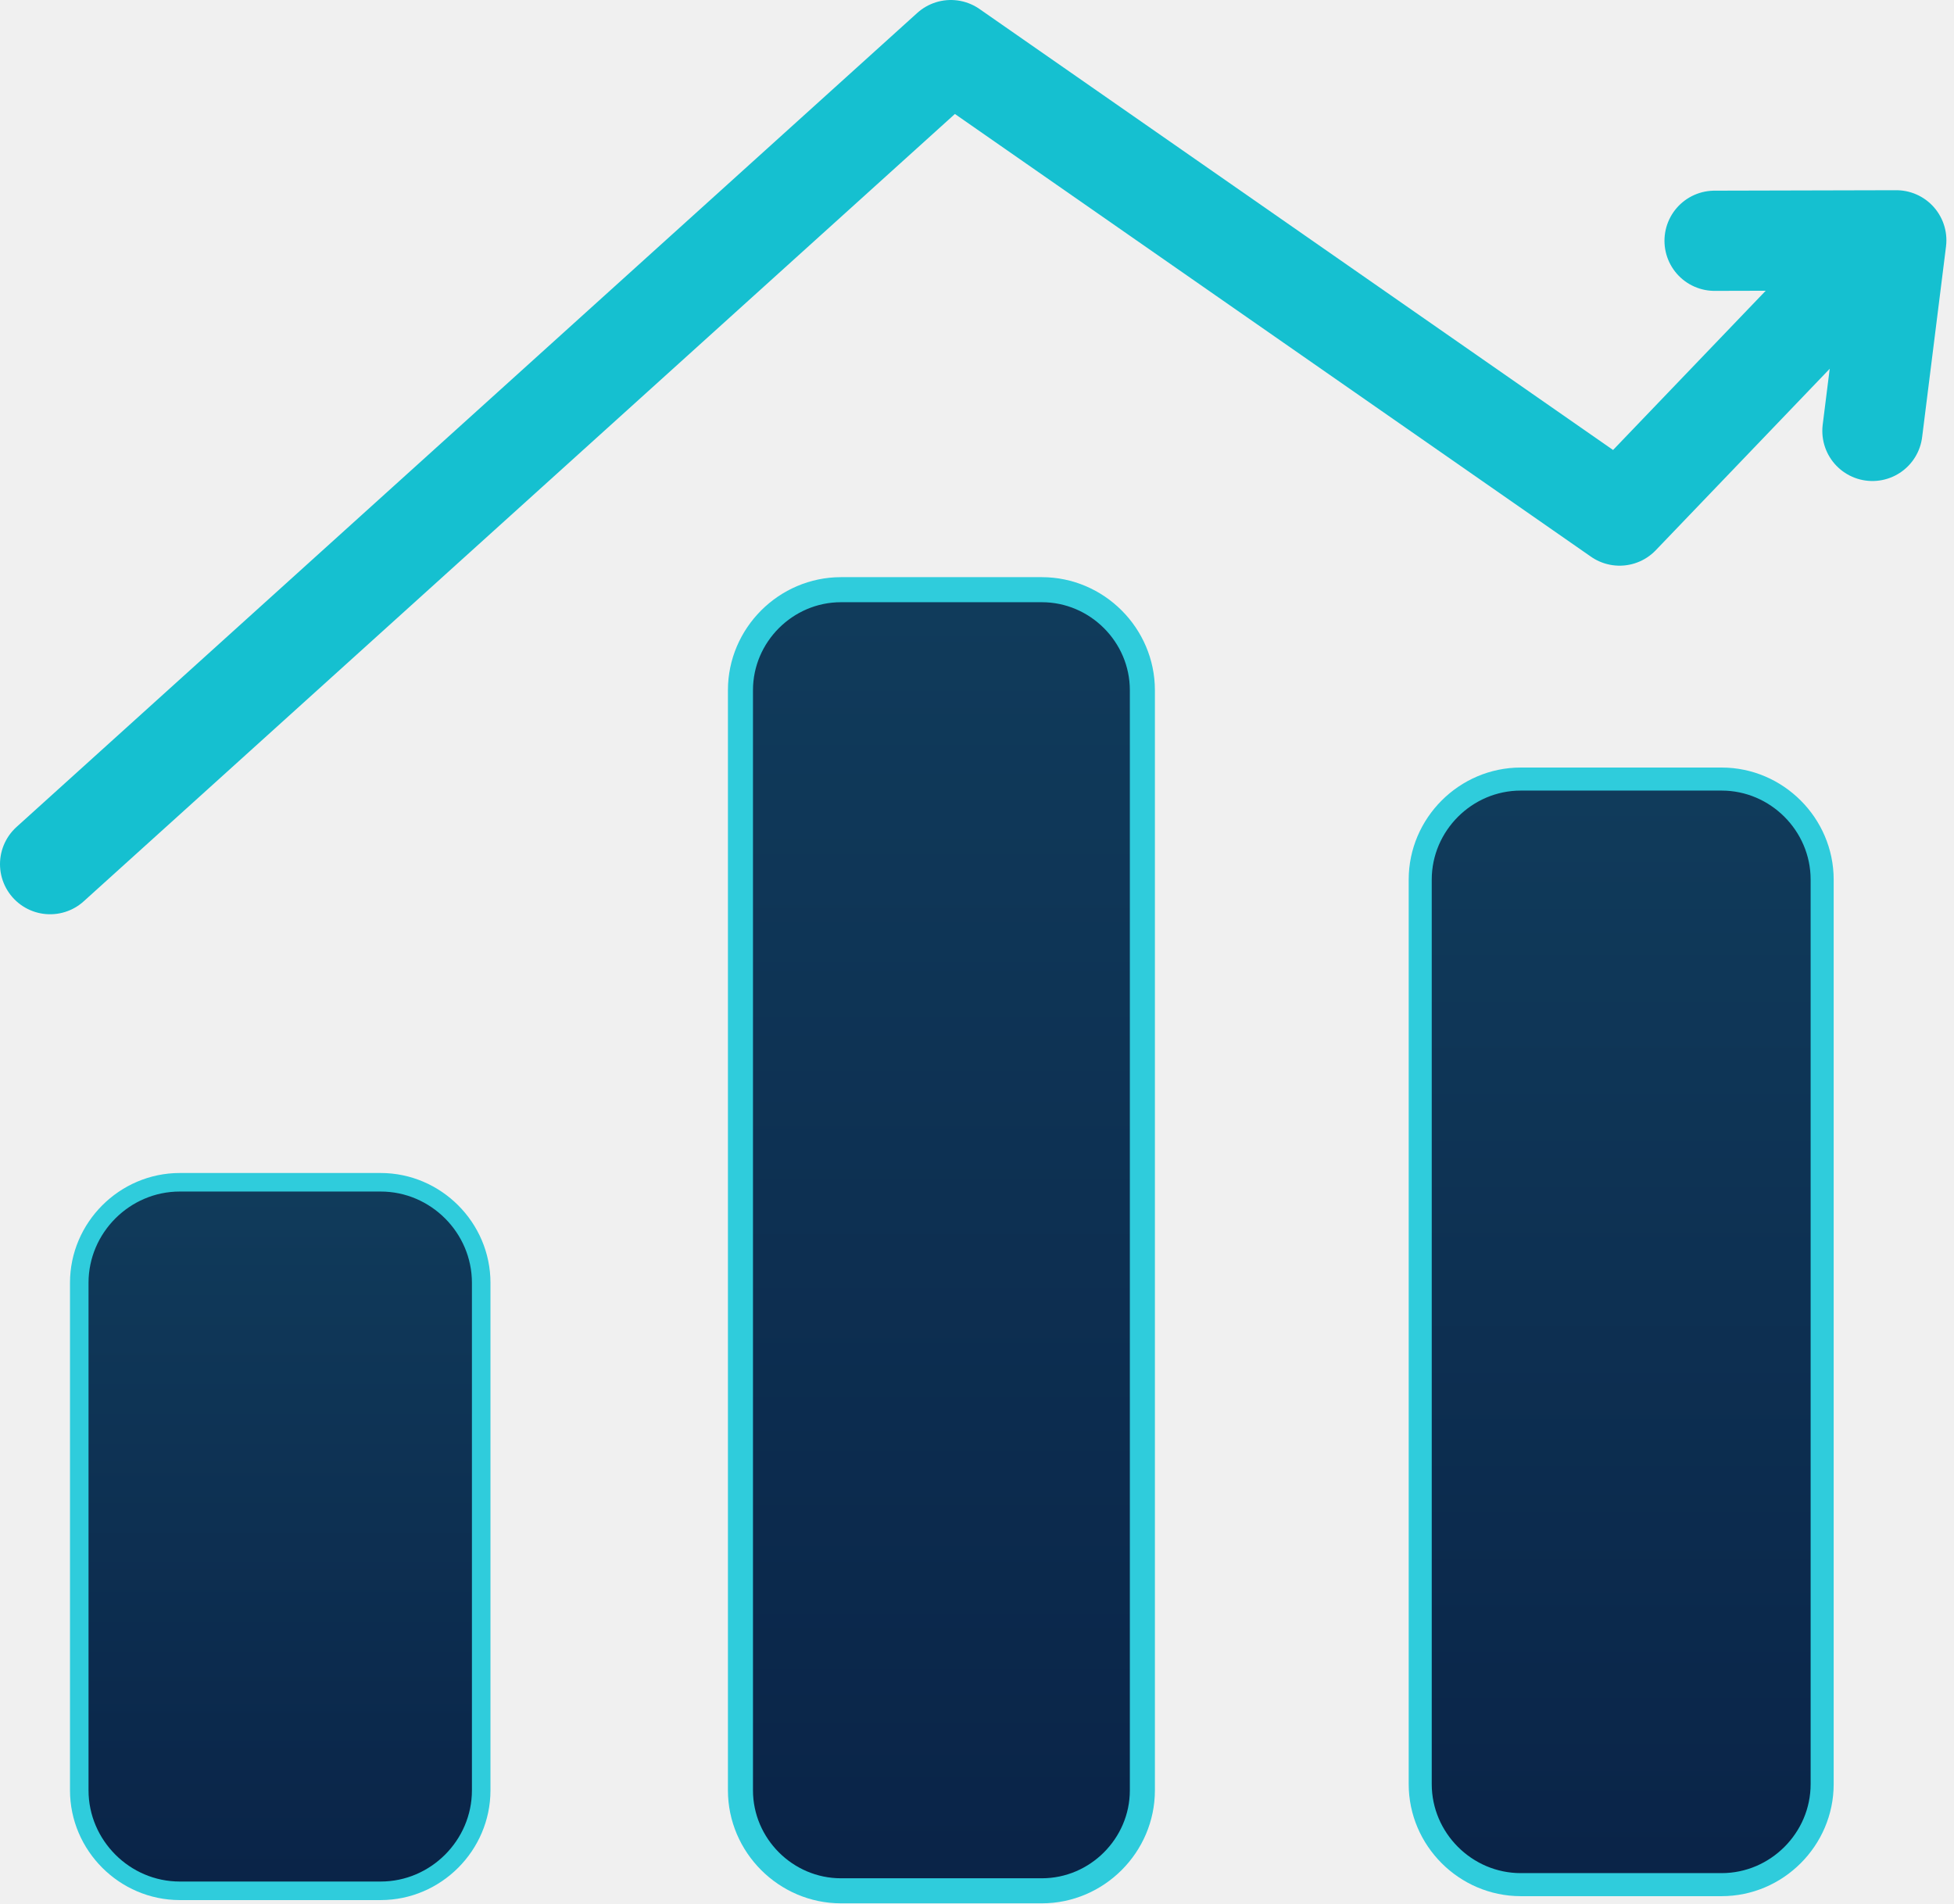
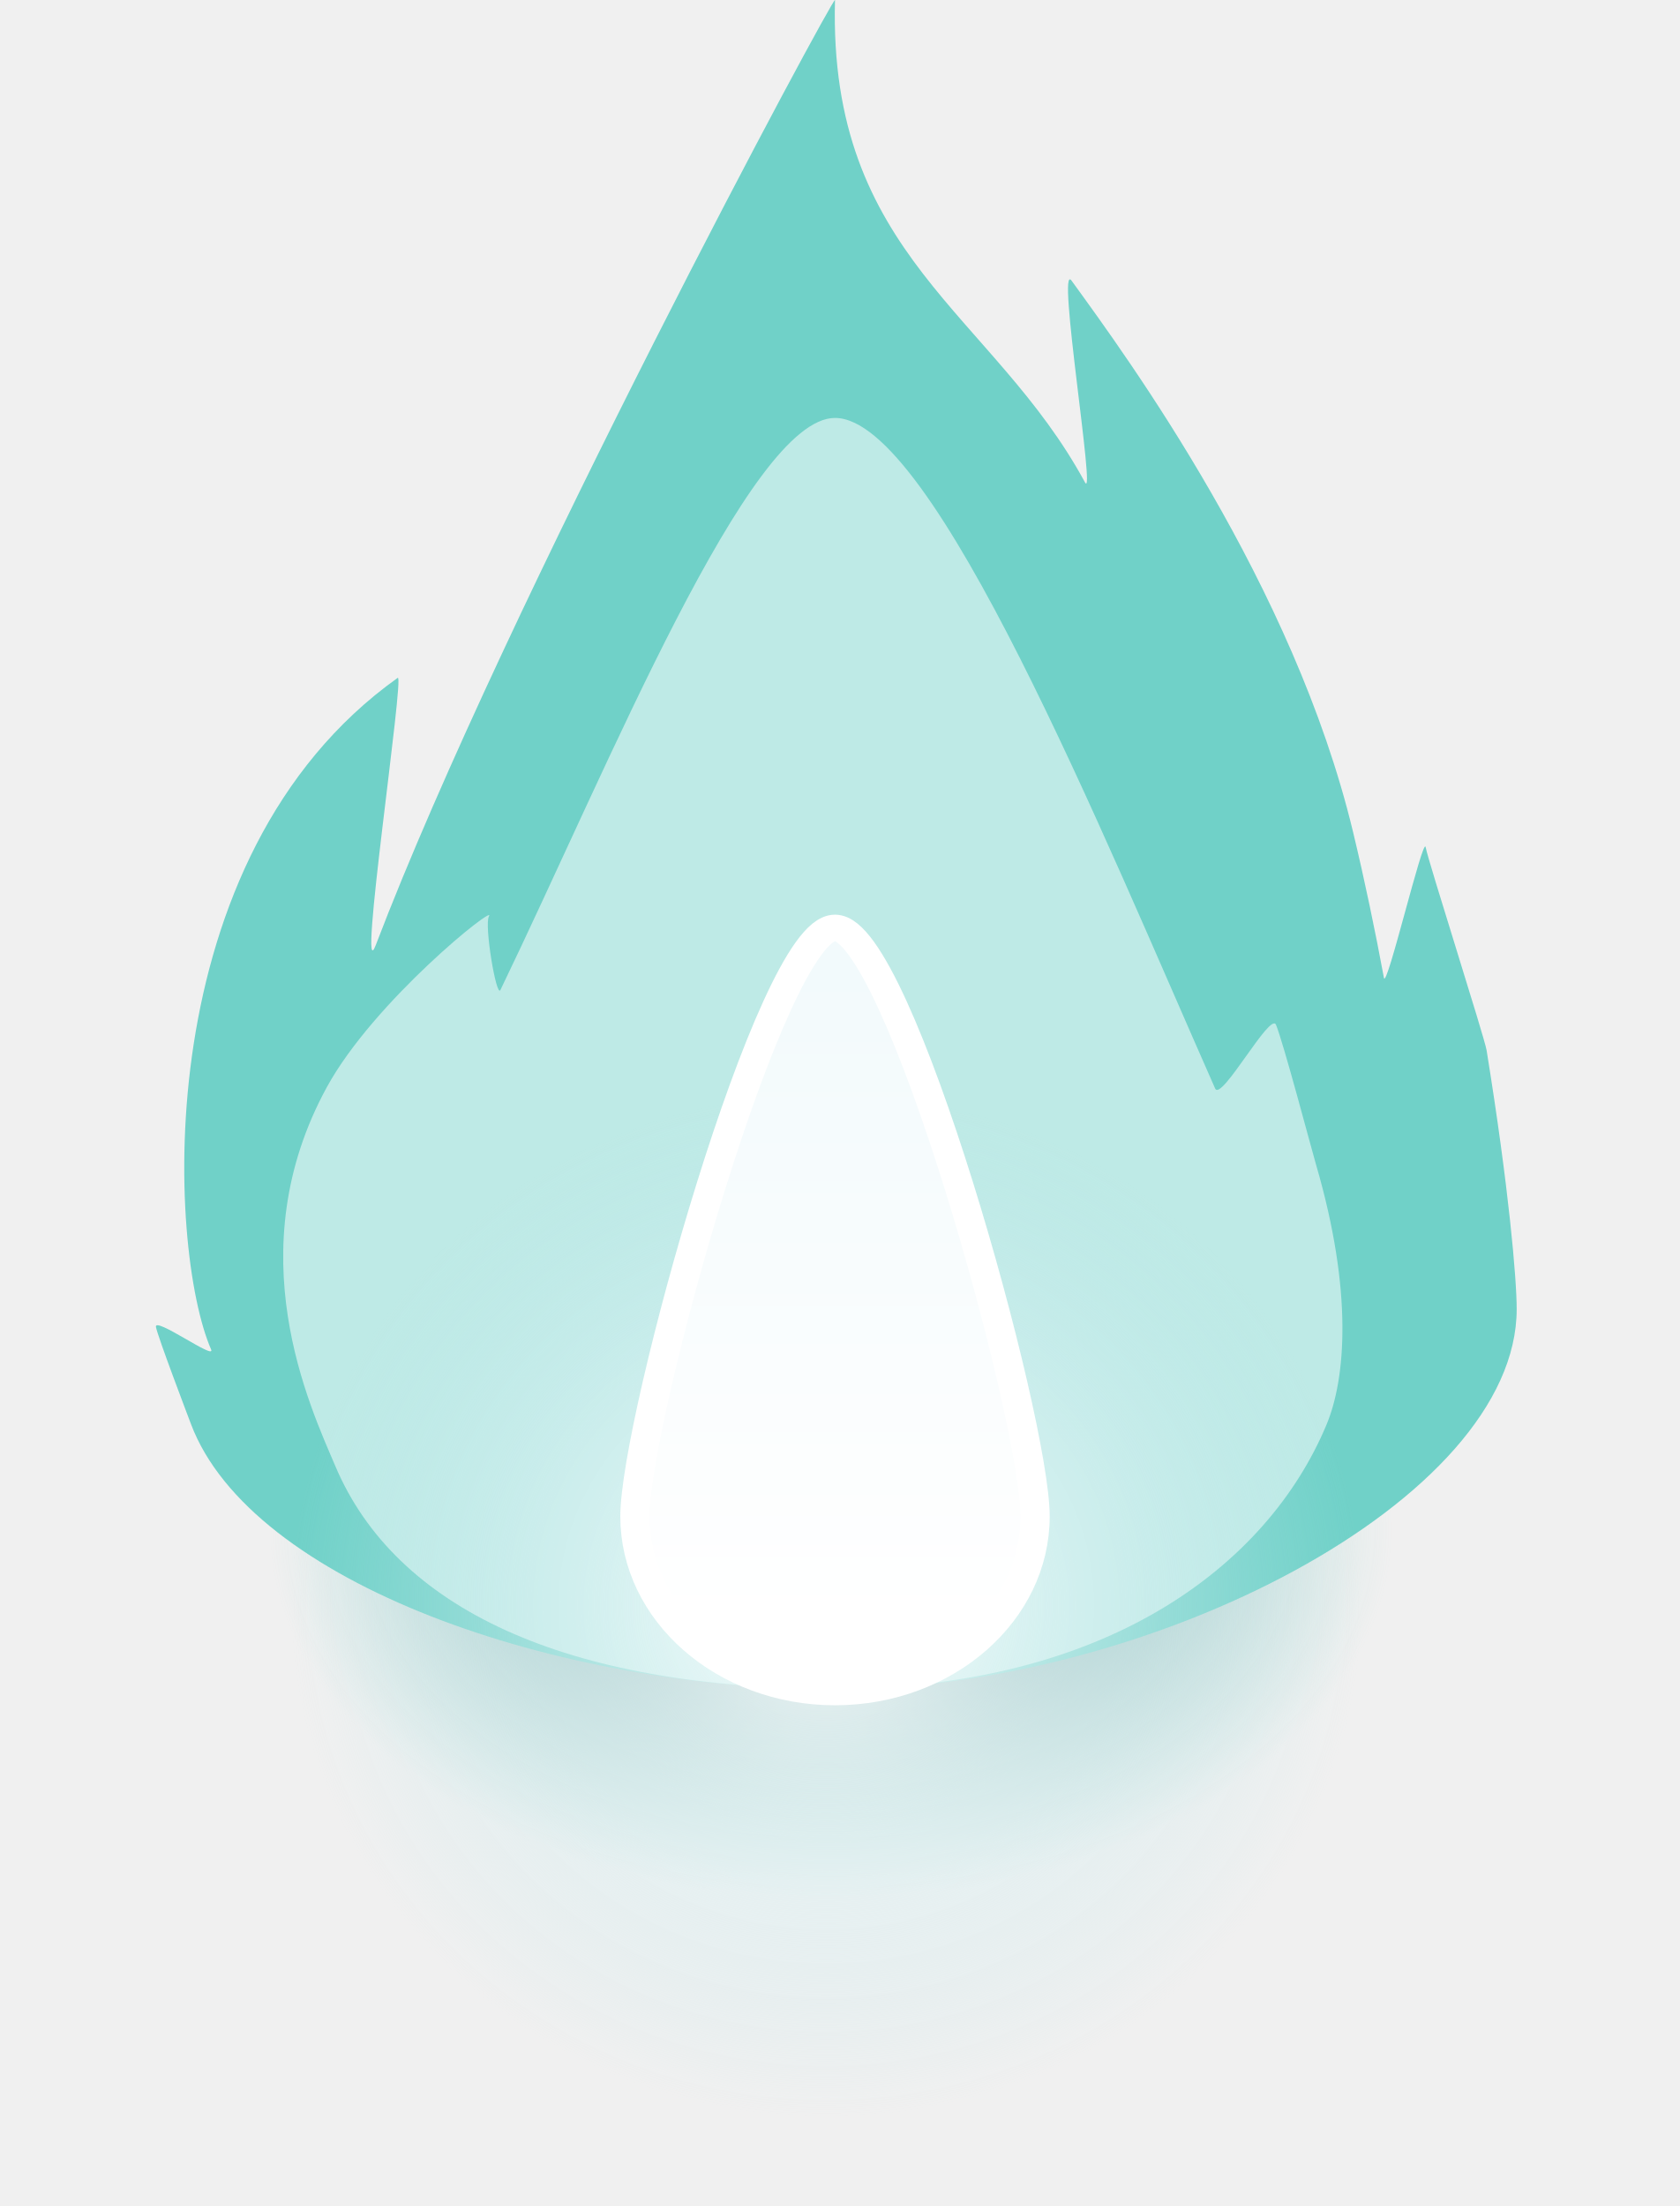
- <svg xmlns="http://www.w3.org/2000/svg" width="100%" height="100%" viewBox="0 0 156 152" version="1.1" xml:space="preserve" style="fill-rule:evenodd;clip-rule:evenodd;stroke-linecap:square;stroke-linejoin:round;stroke-miterlimit:1.5;">
-   <path d="M38.417,102.409C38.415,98.009 34.795,94.389 30.395,94.387L14.35,94.387C9.95,94.389 6.33,98.009 6.328,102.409L6.328,142.931C6.33,147.331 9.95,150.951 14.35,150.953L30.395,150.953C34.795,150.951 38.415,147.331 38.417,142.931L38.417,102.409Z" style="fill:url(#_Linear1);stroke:url(#_Linear2);stroke-width:1.48px;" />
-   <path d="M91.203,55.1C91.201,50.7 87.581,47.08 83.181,47.078L67.137,47.078C62.737,47.08 59.117,50.7 59.115,55.1L59.115,142.931C59.117,147.331 62.737,150.951 67.137,150.953L83.181,150.953C87.581,150.951 91.201,147.331 91.203,142.931L91.203,55.1Z" style="fill:url(#_Linear3);stroke:url(#_Linear4);stroke-width:2px;" />
-   <path d="M145.474,70.219C145.472,65.819 141.852,62.199 137.452,62.197L121.408,62.197C117.008,62.199 113.388,65.819 113.385,70.219L113.385,142.439C113.387,146.839 117.008,150.459 121.408,150.461L137.452,150.461C141.852,150.459 145.472,146.839 145.474,142.439L145.474,70.219Z" style="fill:url(#_Linear5);stroke:url(#_Linear6);stroke-width:1.84px;" />
-   <path d="M136.885,19.222L151.393,19.186L149.487,34.402" style="fill:none;stroke:rgb(21,192,208);stroke-width:8px;stroke-linecap:round;" />
-   <path d="M4,68.99L75.913,4L129.302,41.161L147.026,22.672" style="fill:none;stroke:rgb(21,192,208);stroke-width:8px;stroke-linecap:round;" />
+ <svg xmlns="http://www.w3.org/2000/svg" viewBox="0 0 115 151" xml:space="preserve" style="fill-rule:evenodd;clip-rule:evenodd;stroke-linejoin:round;stroke-miterlimit:2;">
+   <path id="flame-shadow" d="M57.143 1.206c-.544 22.687 12.611 27.711 19.922 42.702.902 1.85-2.289-19.727-1.065-17.854 4.542 6.955 17.703 26.94 22.435 48.817.937 4.33 1.755 8.696 2.462 12.919.196 1.172 3.148-12.707 3.327-11.561.187 1.196 4.688 16.824 4.856 17.983 1.782 12.233 2.398 20.265 2.398 22.922 0 16.881-29.139 33.674-54.335 33.674-22.246 0-46.545-9.448-51.327-23.481-.3-.879-2.633-7.695-2.795-8.602-.181-1.011 4.789 2.988 4.394 1.98-3.463-8.836-5.177-43.587 14.873-59.477.581-.46-3.262 28.077-1.751 23.675C30.879 54.781 57.16.521 57.143 1.206Z" style="fill:url(#_Radial1)" />
+   <path id="flame-back" d="M57.158.006c-.467 19.483 10.831 23.799 17.109 36.673.775 1.589-1.966-16.942-.915-15.333 3.901 5.973 15.204 23.136 19.268 41.924.805 3.72 1.507 7.469 2.114 11.096.169 1.007 2.704-10.913 2.858-9.929.161 1.027 4.026 14.449 4.171 15.444 1.53 10.506 2.059 17.404 2.059 19.686 0 14.497-25.025 28.919-46.664 28.919-19.106 0-39.975-8.113-44.081-20.165-.257-.755-2.261-6.609-2.401-7.387-.155-.869 4.113 2.565 3.774 1.7-2.974-7.589-4.446-37.434 12.774-51.08.499-.396-2.802 24.113-1.504 20.332C34.602 46.017 57.172-.583 57.158.006Z" style="fill:#70D1C8" />
+   <path id="flame-middle" d="M57.158 31.786c6.741 0 18.36 31.748 26.022 51 .413 1.038 3.777-5.862 4.165-4.847.485 1.267 2.419 9.405 2.743 10.641 2.541 9.669 2.035 16.279.709 19.794-4.048 10.731-15.073 20.055-33.639 20.055-18.566 0-30.094-6.175-34.193-16.898-1.751-4.58-6.755-16.3-.594-28.842 3.22-6.556 11.664-14.031 11.099-12.993-.337.619.51 6.23.785 5.598 7.438-17.107 17.025-43.508 22.903-43.508Z" style="fill:#BEEAE6" />
+   <path d="M57.071 55.488c49.704 0 57.855 35.221 57.855 49.165 0 13.944-12.438 40.986-57.855 40.986C4.706 145.639 0 121.183 0 107.239c0-13.945 7.368-51.751 57.071-51.751Z" style="fill:url(#_Radial2)" />
+   <path id="flame" d="M57.158 70.565c4.352 0 13.697 37.383 13.697 44.761 0 7.379-6.138 13.369-13.697 13.369-7.559 0-13.696-5.99-13.696-13.369 0-7.378 9.344-44.761 13.696-44.761Z" style="fill:url(#_Linear3);stroke:#fff;stroke-width:2px" />
  <defs>
-     <linearGradient id="_Linear1" x1="0" y1="0" x2="1" y2="0" gradientUnits="userSpaceOnUse" gradientTransform="matrix(-8.80529e-15,54.7551,-54.7551,-8.80529e-15,24.3062,95.0145)">
-       <stop offset="0" style="stop-color:rgb(16,59,91);stop-opacity:1" />
-       <stop offset="1" style="stop-color:rgb(10,36,72);stop-opacity:1" />
-     </linearGradient>
-     <linearGradient id="_Linear2" x1="0" y1="0" x2="1" y2="0" gradientUnits="userSpaceOnUse" gradientTransform="matrix(104.296,0,0,104.296,23.632,85.002)">
-       <stop offset="0" style="stop-color:rgb(47,204,220);stop-opacity:1" />
-       <stop offset="1" style="stop-color:rgb(47,204,220);stop-opacity:1" />
-     </linearGradient>
-     <linearGradient id="_Linear3" x1="0" y1="0" x2="1" y2="0" gradientUnits="userSpaceOnUse" gradientTransform="matrix(-1.61695e-14,100.549,-100.549,-1.61695e-14,77.0927,48.2303)">
-       <stop offset="0" style="stop-color:rgb(16,59,91);stop-opacity:1" />
-       <stop offset="1" style="stop-color:rgb(10,36,72);stop-opacity:1" />
-     </linearGradient>
-     <linearGradient id="_Linear4" x1="0" y1="0" x2="1" y2="0" gradientUnits="userSpaceOnUse" gradientTransform="matrix(104.296,0,0,104.296,23.632,85.002)">
-       <stop offset="0" style="stop-color:rgb(47,204,220);stop-opacity:1" />
-       <stop offset="1" style="stop-color:rgb(47,204,220);stop-opacity:1" />
-     </linearGradient>
-     <linearGradient id="_Linear5" x1="0" y1="0" x2="1" y2="0" gradientUnits="userSpaceOnUse" gradientTransform="matrix(5.23159e-15,85.4383,-85.4383,5.23159e-15,131.363,63.1762)">
-       <stop offset="0" style="stop-color:rgb(16,59,91);stop-opacity:1" />
-       <stop offset="1" style="stop-color:rgb(10,36,72);stop-opacity:1" />
-     </linearGradient>
-     <linearGradient id="_Linear6" x1="0" y1="0" x2="1" y2="0" gradientUnits="userSpaceOnUse" gradientTransform="matrix(104.296,0,0,104.296,23.632,85.002)">
-       <stop offset="0" style="stop-color:rgb(47,204,220);stop-opacity:1" />
-       <stop offset="1" style="stop-color:rgb(47,204,220);stop-opacity:1" />
+     <radialGradient id="_Radial1" cx="0" cy="0" r="1" gradientUnits="userSpaceOnUse" gradientTransform="matrix(0 27.9324 -38.5286 0 56.874 116.298)">
+       <stop offset="0" style="stop-color:#013A40;stop-opacity:1" />
+       <stop offset="1" style="stop-color:#70D1C8;stop-opacity:0" />
+     </radialGradient>
+     <radialGradient id="_Radial2" cx="0" cy="0" r="1" gradientUnits="userSpaceOnUse" gradientTransform="matrix(-36.8105 0 0 -35.0618 56.56 109.885)">
+       <stop offset="0" style="stop-color:white;stop-opacity:1" />
+       <stop offset="1" style="stop-color:#BFE7EB;stop-opacity:0" />
+     </radialGradient>
+     <linearGradient id="_Linear3" x1="0" y1="0" x2="1" y2="0" gradientUnits="userSpaceOnUse" gradientTransform="matrix(0 -94.7257 141.387 0 58.777 123.02)">
+       <stop offset="0" style="stop-color:white;stop-opacity:1" />
+       <stop offset="1" style="stop-color:#E6F5F9;stop-opacity:1" />
    </linearGradient>
  </defs>
+   <style>
+     #flame,
+     #flame-middle,
+     #flame-back,
+     #flame-shadow {
+         transform: scaleY(0.9);
+         transform-origin: center;
+         transition: all 0.5s ease;
+     }
+     svg:hover #flame {
+         transform-origin: center bottom;
+         transform: scaleY(1.5);
+         transition: all 0.5s ease;
+     }
+     svg:hover #flame-middle {
+         transform: scaleY(1.1);
+         transform-origin: center bottom;
+         transition: all 0.5s ease;
+     }
+     svg:hover #flame-back {
+         transform-origin: center bottom;
+         transform: scaleY(1);
+         transition: all 0.5s ease;
+     }
+   </style>
</svg>
